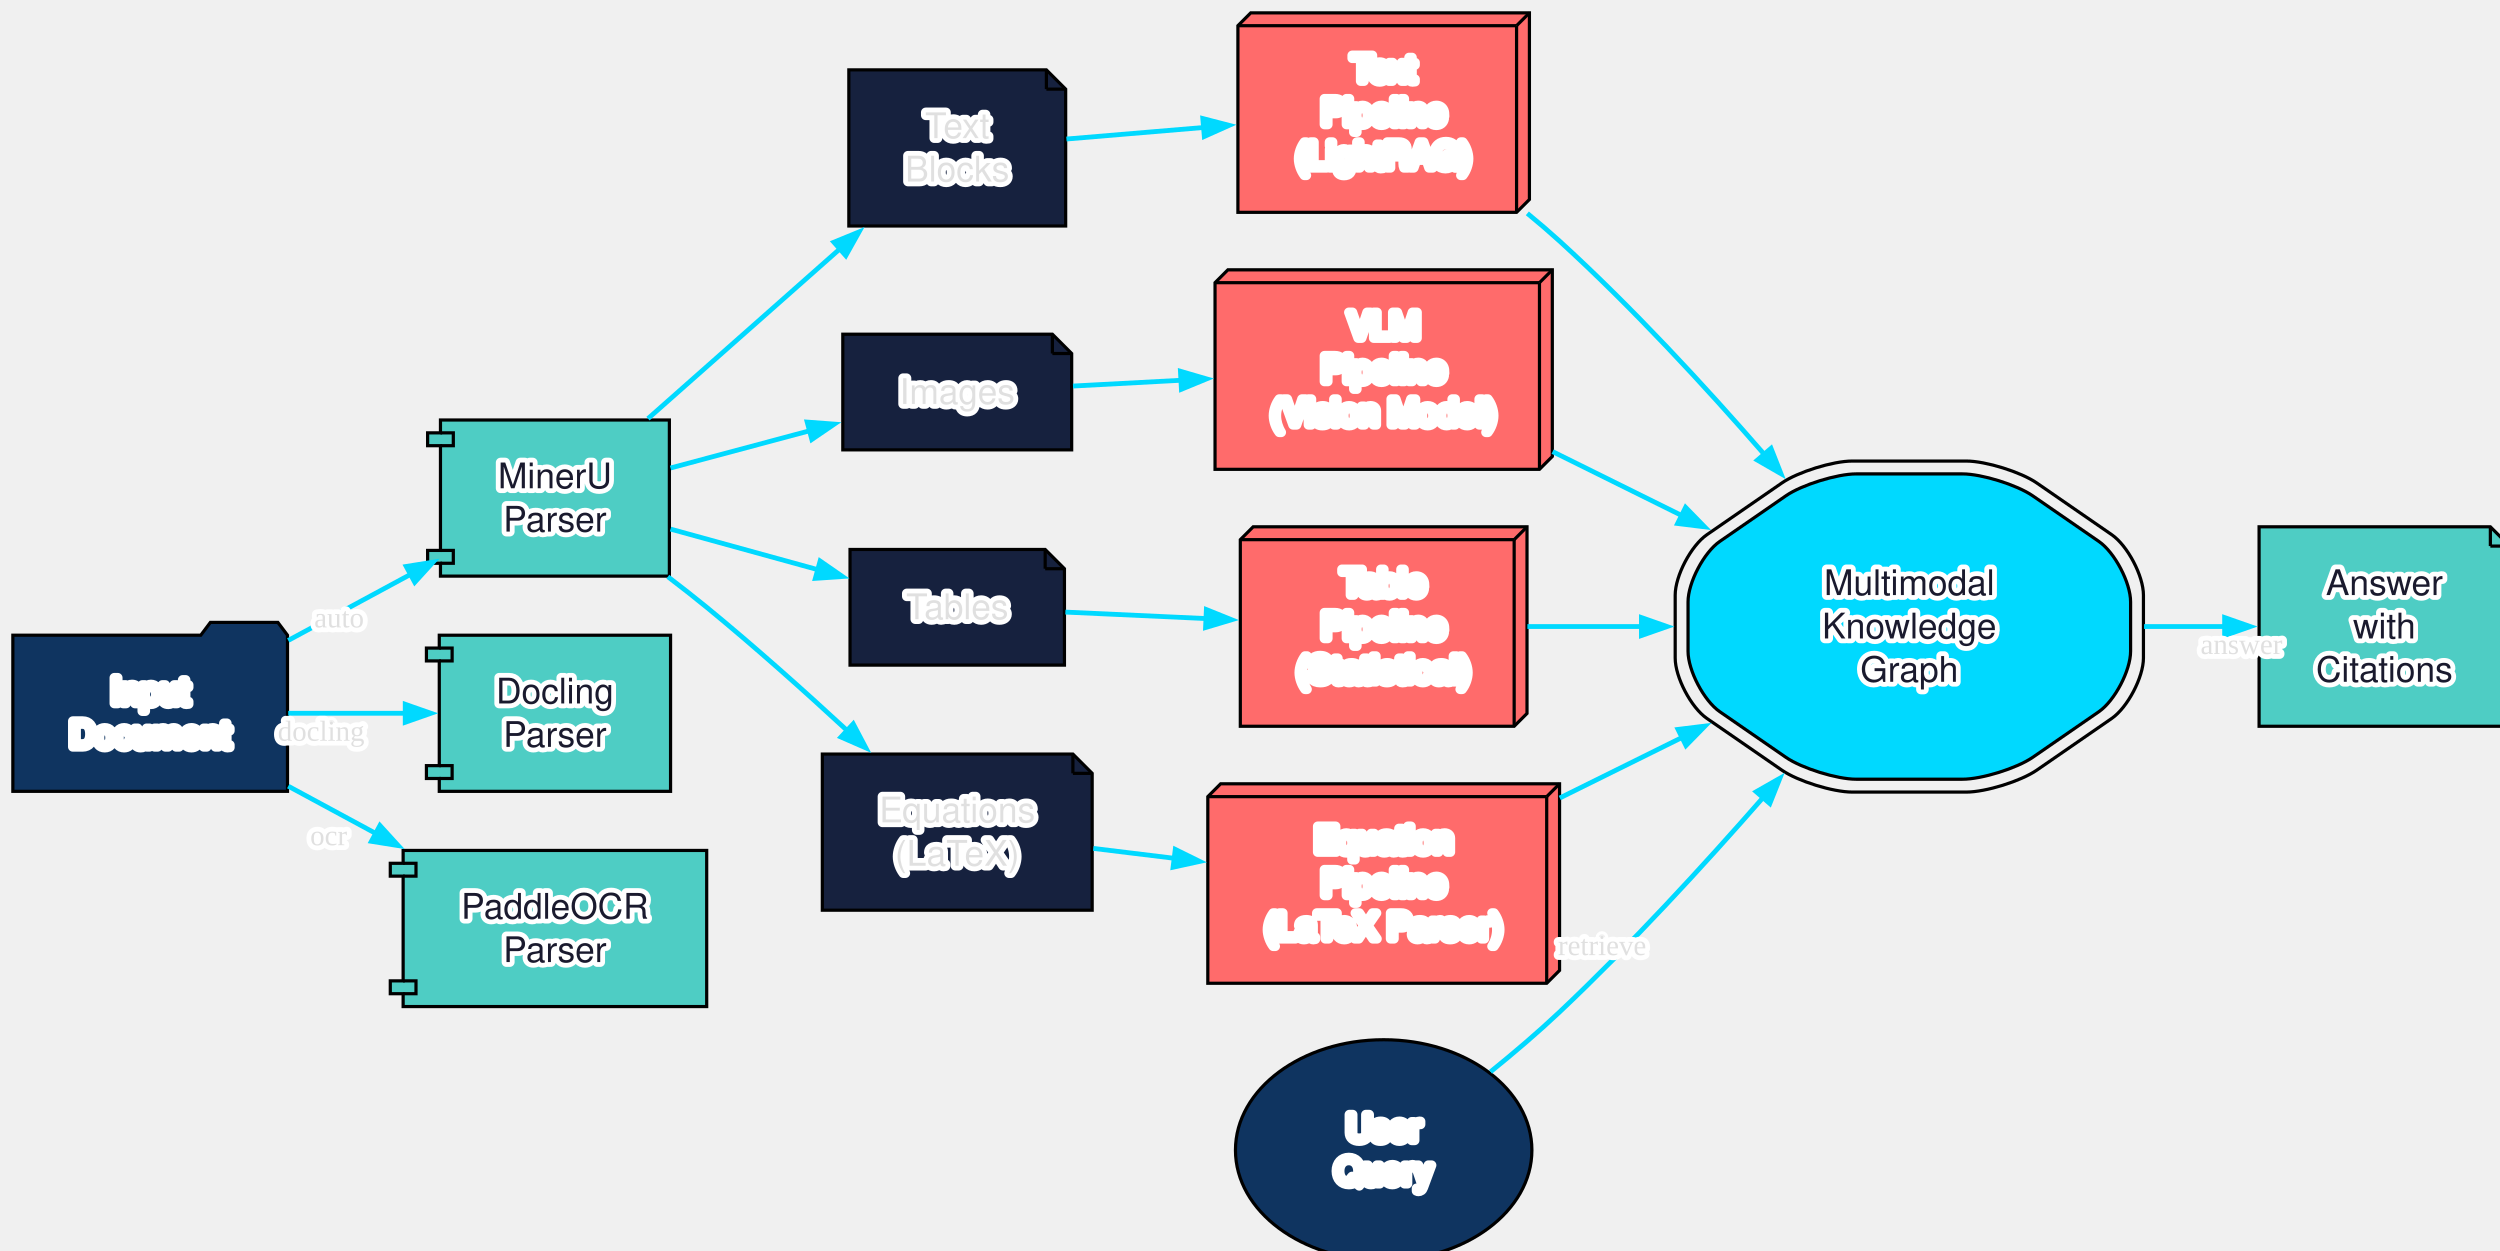
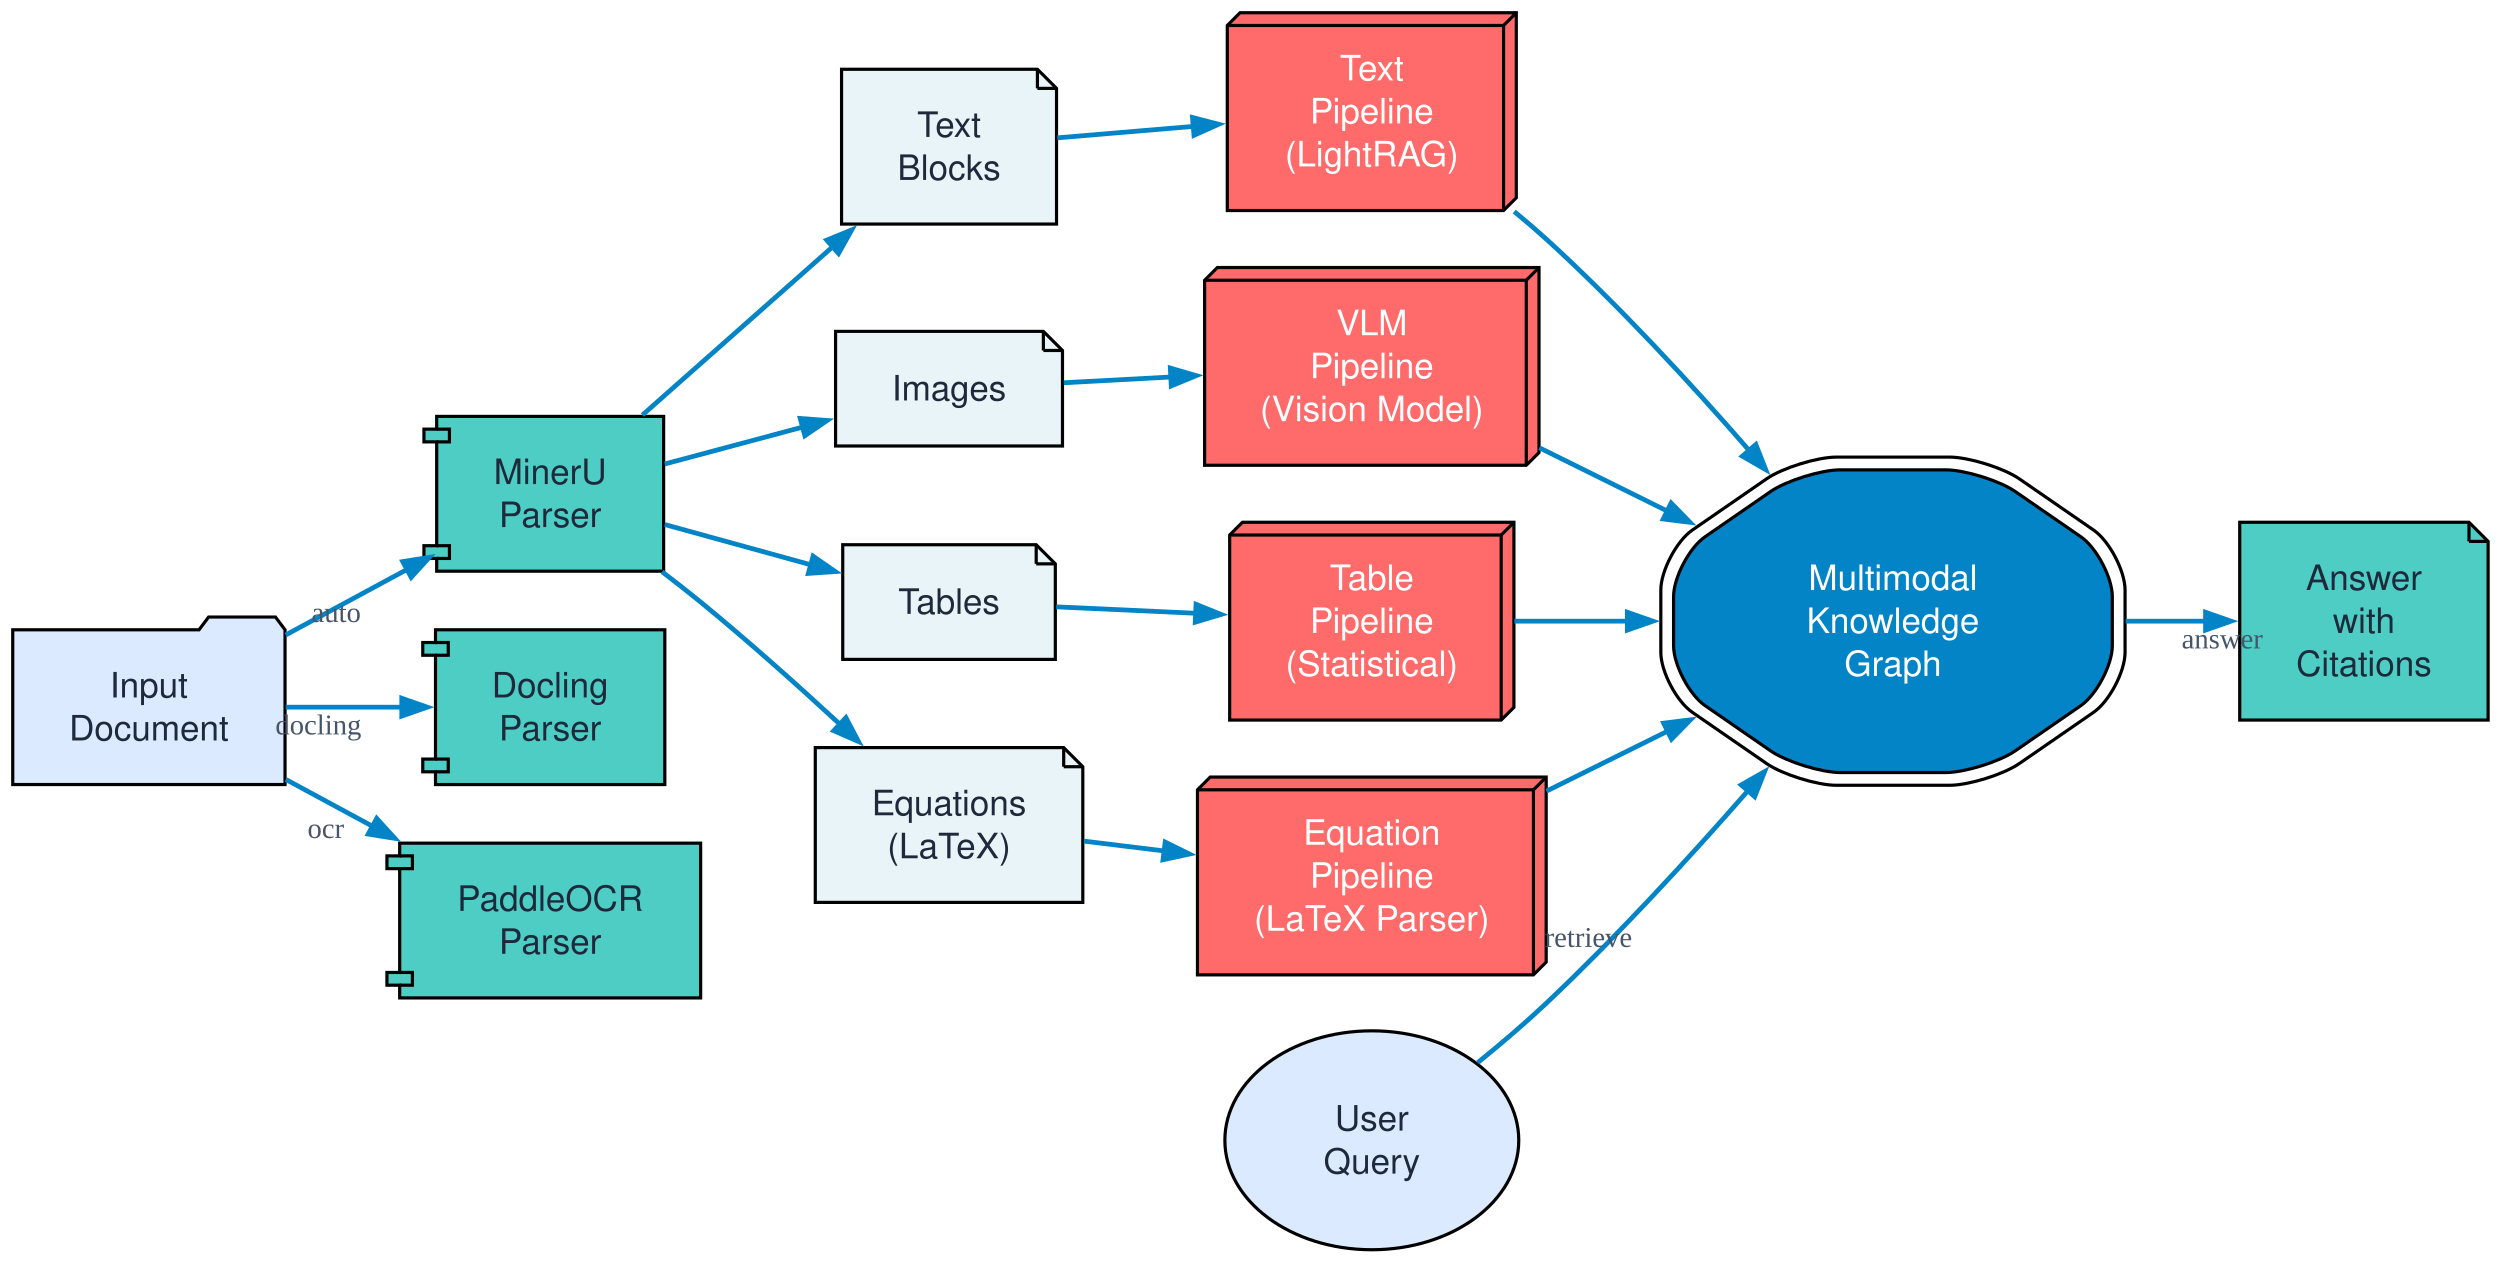
- <svg>
-   <style>
-   text { paint-order: stroke fill; stroke: #ffffff; stroke-width: 3px; stroke-linejoin: round; }
- </style>width="785pt" height="396pt"
- 
-  viewBox="0.00 0.00 785.00 396.00" xmlns="http://www.w3.org/2000/svg" xmlns:xlink="http://www.w3.org/1999/xlink"&gt;
- 
- <g id="graph0" class="graph" transform="scale(1 1) rotate(0) translate(4 392.42)">
+ <svg xmlns="http://www.w3.org/2000/svg" width="785pt" height="396pt" viewBox="0.00 0.00 785.00 396.00">
+   <g id="graph0" class="graph" transform="scale(1 1) rotate(0) translate(4 392.42)">
+     <polygon fill="#ffffff" stroke="none" points="-4,4 -4,-392.42 781.27,-392.42 781.27,4 -4,4" />
    <g id="node1" class="node">
-       <polygon fill="#0f3460" stroke="black" points="85.5,-194.67 82.5,-198.67 61.5,-198.67 58.5,-194.67 0,-194.67 0,-146.07 85.5,-146.07 85.5,-194.67" />
-       <text xml:space="preserve" text-anchor="middle" x="42.75" y="-173.42" font-family="Helvetica,sans-Serif" font-size="11.00" fill="#ffffff">Input</text>
-       <text xml:space="preserve" text-anchor="middle" x="42.75" y="-159.92" font-family="Helvetica,sans-Serif" font-size="11.00" fill="#ffffff">Document</text>
+       <polygon fill="#dbeafe" stroke="black" points="85.5,-194.67 82.5,-198.67 61.5,-198.67 58.5,-194.67 0,-194.67 0,-146.07 85.5,-146.07 85.5,-194.67" />
+       <text xml:space="preserve" text-anchor="middle" x="42.75" y="-173.42" font-family="Helvetica,sans-Serif" font-size="11.00" fill="#1e293b">Input</text>
+       <text xml:space="preserve" text-anchor="middle" x="42.75" y="-159.92" font-family="Helvetica,sans-Serif" font-size="11.00" fill="#1e293b">Document</text>
    </g>
    <g id="node2" class="node">
      <polygon fill="#4ecdc4" stroke="black" points="204.38,-261.67 133.12,-261.67 133.12,-257.67 129.12,-257.67 129.12,-253.67 133.12,-253.67 133.12,-221.07 129.12,-221.07 129.12,-217.07 133.12,-217.07 133.12,-213.07 204.38,-213.07 204.38,-261.67" />
      <polyline fill="none" stroke="black" points="133.12,-257.67 137.12,-257.67 137.12,-253.67 133.12,-253.67" />
      <polyline fill="none" stroke="black" points="133.12,-221.07 137.12,-221.07 137.12,-217.07 133.12,-217.07" />
-       <text xml:space="preserve" text-anchor="middle" x="168.75" y="-240.42" font-family="Helvetica,sans-Serif" font-size="11.00" fill="#1a1a2e">MinerU</text>
-       <text xml:space="preserve" text-anchor="middle" x="168.75" y="-226.92" font-family="Helvetica,sans-Serif" font-size="11.00" fill="#1a1a2e">Parser</text>
+       <text xml:space="preserve" text-anchor="middle" x="168.75" y="-240.42" font-family="Helvetica,sans-Serif" font-size="11.00" fill="#1e293b">MinerU</text>
+       <text xml:space="preserve" text-anchor="middle" x="168.75" y="-226.92" font-family="Helvetica,sans-Serif" font-size="11.00" fill="#1e293b">Parser</text>
    </g>
    <g id="edge1" class="edge">
-       <path fill="none" stroke="#00d9ff" stroke-width="1.5" d="M85.73,-193.05C98.06,-199.71 111.56,-207.01 124,-213.72" />
-       <polygon fill="#00d9ff" stroke="#00d9ff" stroke-width="1.5" points="122.46,-216.08 130.83,-217.42 125.12,-211.15 122.46,-216.08" />
-       <text xml:space="preserve" text-anchor="middle" x="101.57" y="-197.11" font-family="Times New Roman,serif" font-size="9.00" fill="#e0e0e0">auto</text>
+       <path fill="none" stroke="#0284c7" stroke-width="1.5" d="M85.73,-193.05C98.06,-199.71 111.56,-207.01 124,-213.72" />
+       <polygon fill="#0284c7" stroke="#0284c7" stroke-width="1.5" points="122.46,-216.08 130.83,-217.42 125.12,-211.15 122.46,-216.08" />
+       <text xml:space="preserve" text-anchor="middle" x="101.57" y="-197.11" font-family="Times New Roman,serif" font-size="9.00" fill="#475569">auto</text>
    </g>
    <g id="node3" class="node">
      <polygon fill="#4ecdc4" stroke="black" points="204.75,-194.67 132.75,-194.67 132.75,-190.67 128.75,-190.67 128.75,-186.67 132.75,-186.67 132.75,-154.07 128.75,-154.07 128.75,-150.07 132.75,-150.07 132.75,-146.07 204.75,-146.07 204.75,-194.67" />
      <polyline fill="none" stroke="black" points="132.75,-190.67 136.75,-190.67 136.75,-186.67 132.75,-186.67" />
      <polyline fill="none" stroke="black" points="132.75,-154.07 136.75,-154.07 136.75,-150.07 132.75,-150.07" />
-       <text xml:space="preserve" text-anchor="middle" x="168.75" y="-173.42" font-family="Helvetica,sans-Serif" font-size="11.00" fill="#1a1a2e">Docling</text>
-       <text xml:space="preserve" text-anchor="middle" x="168.75" y="-159.92" font-family="Helvetica,sans-Serif" font-size="11.00" fill="#1a1a2e">Parser</text>
+       <text xml:space="preserve" text-anchor="middle" x="168.75" y="-173.42" font-family="Helvetica,sans-Serif" font-size="11.00" fill="#1e293b">Docling</text>
+       <text xml:space="preserve" text-anchor="middle" x="168.75" y="-159.92" font-family="Helvetica,sans-Serif" font-size="11.00" fill="#1e293b">Parser</text>
    </g>
    <g id="edge2" class="edge">
-       <path fill="none" stroke="#00d9ff" stroke-width="1.5" d="M85.73,-170.37C97.47,-170.37 110.28,-170.37 122.21,-170.37" />
-       <polygon fill="#00d9ff" stroke="#00d9ff" stroke-width="1.5" points="122.15,-173.17 130.15,-170.37 122.15,-167.57 122.15,-173.17" />
-       <text xml:space="preserve" text-anchor="middle" x="95.97" y="-161.82" font-family="Times New Roman,serif" font-size="9.00" fill="#e0e0e0">docling</text>
+       <path fill="none" stroke="#0284c7" stroke-width="1.5" d="M85.73,-170.37C97.47,-170.37 110.28,-170.37 122.21,-170.37" />
+       <polygon fill="#0284c7" stroke="#0284c7" stroke-width="1.5" points="122.15,-173.17 130.15,-170.37 122.15,-167.57 122.15,-173.17" />
+       <text xml:space="preserve" text-anchor="middle" x="95.97" y="-161.82" font-family="Times New Roman,serif" font-size="9.00" fill="#475569">docling</text>
    </g>
    <g id="node4" class="node">
      <polygon fill="#4ecdc4" stroke="black" points="216,-127.67 121.5,-127.67 121.5,-123.67 117.5,-123.67 117.5,-119.67 121.5,-119.67 121.5,-87.07 117.5,-87.07 117.5,-83.07 121.5,-83.07 121.5,-79.07 216,-79.07 216,-127.67" />
      <polyline fill="none" stroke="black" points="121.5,-123.67 125.5,-123.67 125.5,-119.67 121.5,-119.67" />
      <polyline fill="none" stroke="black" points="121.5,-87.07 125.5,-87.07 125.5,-83.07 121.5,-83.07" />
-       <text xml:space="preserve" text-anchor="middle" x="168.75" y="-106.42" font-family="Helvetica,sans-Serif" font-size="11.00" fill="#1a1a2e">PaddleOCR</text>
-       <text xml:space="preserve" text-anchor="middle" x="168.75" y="-92.92" font-family="Helvetica,sans-Serif" font-size="11.00" fill="#1a1a2e">Parser</text>
+       <text xml:space="preserve" text-anchor="middle" x="168.75" y="-106.42" font-family="Helvetica,sans-Serif" font-size="11.00" fill="#1e293b">PaddleOCR</text>
+       <text xml:space="preserve" text-anchor="middle" x="168.75" y="-92.92" font-family="Helvetica,sans-Serif" font-size="11.00" fill="#1e293b">Parser</text>
    </g>
    <g id="edge3" class="edge">
-       <path fill="none" stroke="#00d9ff" stroke-width="1.5" d="M85.73,-147.68C94.48,-142.96 103.82,-137.91 112.95,-132.97" />
-       <polygon fill="#00d9ff" stroke="#00d9ff" stroke-width="1.5" points="114.28,-135.44 119.99,-129.17 111.62,-130.51 114.28,-135.44" />
-       <text xml:space="preserve" text-anchor="middle" x="98.3" y="-129.3" font-family="Times New Roman,serif" font-size="9.00" fill="#e0e0e0">ocr</text>
+       <path fill="none" stroke="#0284c7" stroke-width="1.5" d="M85.73,-147.68C94.48,-142.96 103.82,-137.91 112.95,-132.97" />
+       <polygon fill="#0284c7" stroke="#0284c7" stroke-width="1.5" points="114.28,-135.44 119.99,-129.17 111.62,-130.51 114.28,-135.44" />
+       <text xml:space="preserve" text-anchor="middle" x="98.3" y="-129.3" font-family="Times New Roman,serif" font-size="9.00" fill="#475569">ocr</text>
    </g>
    <g id="node5" class="node">
-       <polygon fill="#16213e" stroke="black" points="321.75,-370.67 260.25,-370.67 260.25,-322.07 327.75,-322.07 327.75,-364.67 321.75,-370.67" />
+       <polygon fill="#e8f4f8" stroke="black" points="321.75,-370.67 260.25,-370.67 260.25,-322.07 327.75,-322.07 327.75,-364.67 321.75,-370.67" />
      <polyline fill="none" stroke="black" points="321.75,-370.67 321.75,-364.67" />
      <polyline fill="none" stroke="black" points="327.75,-364.67 321.75,-364.67" />
-       <text xml:space="preserve" text-anchor="middle" x="294" y="-349.42" font-family="Helvetica,sans-Serif" font-size="11.00" fill="#e0e0e0">Text</text>
-       <text xml:space="preserve" text-anchor="middle" x="294" y="-335.92" font-family="Helvetica,sans-Serif" font-size="11.00" fill="#e0e0e0">Blocks</text>
+       <text xml:space="preserve" text-anchor="middle" x="294" y="-349.42" font-family="Helvetica,sans-Serif" font-size="11.00" fill="#1e293b">Text</text>
+       <text xml:space="preserve" text-anchor="middle" x="294" y="-335.92" font-family="Helvetica,sans-Serif" font-size="11.00" fill="#1e293b">Blocks</text>
    </g>
    <g id="edge4" class="edge">
-       <path fill="none" stroke="#00d9ff" stroke-width="1.5" d="M197.72,-262.1C215.45,-277.78 238.53,-298.2 257.54,-315.01" />
-       <polygon fill="#00d9ff" stroke="#00d9ff" stroke-width="1.5" points="255.6,-317.02 263.44,-320.23 259.3,-312.83 255.6,-317.02" />
+       <path fill="none" stroke="#0284c7" stroke-width="1.5" d="M197.72,-262.1C215.45,-277.78 238.53,-298.2 257.54,-315.01" />
+       <polygon fill="#0284c7" stroke="#0284c7" stroke-width="1.5" points="255.6,-317.02 263.44,-320.23 259.3,-312.83 255.6,-317.02" />
    </g>
    <g id="node6" class="node">
-       <polygon fill="#16213e" stroke="black" points="323.62,-288.37 258.37,-288.37 258.37,-252.37 329.62,-252.37 329.62,-282.37 323.62,-288.37" />
+       <polygon fill="#e8f4f8" stroke="black" points="323.62,-288.37 258.37,-288.37 258.37,-252.37 329.62,-252.37 329.62,-282.37 323.62,-288.37" />
      <polyline fill="none" stroke="black" points="323.62,-288.37 323.62,-282.37" />
      <polyline fill="none" stroke="black" points="329.62,-282.37 323.62,-282.37" />
-       <text xml:space="preserve" text-anchor="middle" x="294" y="-266.67" font-family="Helvetica,sans-Serif" font-size="11.00" fill="#e0e0e0">Images</text>
+       <text xml:space="preserve" text-anchor="middle" x="294" y="-266.67" font-family="Helvetica,sans-Serif" font-size="11.00" fill="#1e293b">Images</text>
    </g>
    <g id="edge5" class="edge">
-       <path fill="none" stroke="#00d9ff" stroke-width="1.5" d="M204.74,-246.73C218.27,-250.36 233.92,-254.55 248.25,-258.38" />
-       <polygon fill="#00d9ff" stroke="#00d9ff" stroke-width="1.5" points="247.28,-261.02 255.73,-260.39 248.73,-255.61 247.28,-261.02" />
+       <path fill="none" stroke="#0284c7" stroke-width="1.5" d="M204.74,-246.73C218.27,-250.36 233.92,-254.55 248.25,-258.38" />
+       <polygon fill="#0284c7" stroke="#0284c7" stroke-width="1.5" points="247.28,-261.02 255.73,-260.39 248.73,-255.61 247.28,-261.02" />
    </g>
    <g id="node7" class="node">
-       <polygon fill="#16213e" stroke="black" points="321.37,-221.37 260.62,-221.37 260.62,-185.37 327.37,-185.37 327.37,-215.37 321.37,-221.37" />
+       <polygon fill="#e8f4f8" stroke="black" points="321.37,-221.37 260.62,-221.37 260.62,-185.37 327.37,-185.37 327.37,-215.37 321.37,-221.37" />
      <polyline fill="none" stroke="black" points="321.37,-221.37 321.37,-215.37" />
      <polyline fill="none" stroke="black" points="327.37,-215.37 321.37,-215.37" />
-       <text xml:space="preserve" text-anchor="middle" x="294" y="-199.67" font-family="Helvetica,sans-Serif" font-size="11.00" fill="#e0e0e0">Tables</text>
+       <text xml:space="preserve" text-anchor="middle" x="294" y="-199.67" font-family="Helvetica,sans-Serif" font-size="11.00" fill="#1e293b">Tables</text>
    </g>
    <g id="edge6" class="edge">
-       <path fill="none" stroke="#00d9ff" stroke-width="1.5" d="M204.74,-227.71C219.1,-223.75 235.85,-219.13 250.88,-214.99" />
-       <polygon fill="#00d9ff" stroke="#00d9ff" stroke-width="1.5" points="251.31,-217.77 258.27,-212.95 249.82,-212.37 251.31,-217.77" />
+       <path fill="none" stroke="#0284c7" stroke-width="1.5" d="M204.74,-227.71C219.1,-223.75 235.85,-219.13 250.88,-214.99" />
+       <polygon fill="#0284c7" stroke="#0284c7" stroke-width="1.5" points="251.31,-217.77 258.27,-212.95 249.82,-212.37 251.31,-217.77" />
    </g>
    <g id="node8" class="node">
-       <polygon fill="#16213e" stroke="black" points="330,-157.67 252,-157.67 252,-109.07 336,-109.07 336,-151.67 330,-157.67" />
+       <polygon fill="#e8f4f8" stroke="black" points="330,-157.67 252,-157.67 252,-109.07 336,-109.07 336,-151.67 330,-157.67" />
      <polyline fill="none" stroke="black" points="330,-157.67 330,-151.67" />
      <polyline fill="none" stroke="black" points="336,-151.67 330,-151.67" />
-       <text xml:space="preserve" text-anchor="middle" x="294" y="-136.42" font-family="Helvetica,sans-Serif" font-size="11.00" fill="#e0e0e0">Equations</text>
-       <text xml:space="preserve" text-anchor="middle" x="294" y="-122.92" font-family="Helvetica,sans-Serif" font-size="11.00" fill="#e0e0e0">(LaTeX)</text>
+       <text xml:space="preserve" text-anchor="middle" x="294" y="-136.42" font-family="Helvetica,sans-Serif" font-size="11.00" fill="#1e293b">Equations</text>
+       <text xml:space="preserve" text-anchor="middle" x="294" y="-122.92" font-family="Helvetica,sans-Serif" font-size="11.00" fill="#1e293b">(LaTeX)</text>
    </g>
    <g id="edge7" class="edge">
-       <path fill="none" stroke="#00d9ff" stroke-width="1.5" d="M203.91,-212.88C208.03,-209.74 212.14,-206.52 216,-203.37 230.86,-191.2 246.66,-177.07 260.05,-164.7" />
-       <polygon fill="#00d9ff" stroke="#00d9ff" stroke-width="1.5" points="261.61,-167.08 265.56,-159.58 257.8,-162.97 261.61,-167.08" />
+       <path fill="none" stroke="#0284c7" stroke-width="1.5" d="M203.91,-212.88C208.03,-209.74 212.14,-206.52 216,-203.37 230.86,-191.2 246.66,-177.07 260.05,-164.7" />
+       <polygon fill="#0284c7" stroke="#0284c7" stroke-width="1.5" points="261.61,-167.08 265.56,-159.58 257.8,-162.97 261.61,-167.08" />
    </g>
    <g id="node9" class="node">
      <polygon fill="#ff6b6b" stroke="black" points="472.12,-388.42 385.37,-388.42 381.37,-384.42 381.37,-326.32 468.12,-326.32 472.12,-330.32 472.12,-388.42" />
      <polyline fill="none" stroke="black" points="468.12,-384.42 381.37,-384.42" />
      <polyline fill="none" stroke="black" points="468.12,-384.42 468.12,-326.32" />
      <polyline fill="none" stroke="black" points="468.12,-384.42 472.12,-388.42" />
      <text xml:space="preserve" text-anchor="middle" x="426.75" y="-367.17" font-family="Helvetica,sans-Serif" font-size="11.00" fill="#ffffff">Text</text>
      <text xml:space="preserve" text-anchor="middle" x="426.75" y="-353.67" font-family="Helvetica,sans-Serif" font-size="11.00" fill="#ffffff">Pipeline</text>
      <text xml:space="preserve" text-anchor="middle" x="426.75" y="-340.17" font-family="Helvetica,sans-Serif" font-size="11.00" fill="#ffffff">(LightRAG)</text>
    </g>
    <g id="edge8" class="edge">
-       <path fill="none" stroke="#00d9ff" stroke-width="1.5" d="M327.99,-349.14C341.02,-350.24 356.35,-351.53 370.96,-352.76" />
-       <polygon fill="#00d9ff" stroke="#00d9ff" stroke-width="1.5" points="370.44,-355.52 378.65,-353.4 370.91,-349.94 370.44,-355.52" />
+       <path fill="none" stroke="#0284c7" stroke-width="1.5" d="M327.99,-349.14C341.02,-350.24 356.35,-351.53 370.96,-352.76" />
+       <polygon fill="#0284c7" stroke="#0284c7" stroke-width="1.5" points="370.44,-355.52 378.65,-353.4 370.91,-349.94 370.44,-355.52" />
    </g>
    <g id="node10" class="node">
      <polygon fill="#ff6b6b" stroke="black" points="479.25,-308.42 378.25,-308.42 374.25,-304.42 374.25,-246.32 475.25,-246.32 479.25,-250.32 479.25,-308.42" />
      <polyline fill="none" stroke="black" points="475.25,-304.42 374.25,-304.42" />
      <polyline fill="none" stroke="black" points="475.25,-304.42 475.25,-246.32" />
      <polyline fill="none" stroke="black" points="475.25,-304.42 479.25,-308.42" />
      <text xml:space="preserve" text-anchor="middle" x="426.75" y="-287.17" font-family="Helvetica,sans-Serif" font-size="11.00" fill="#ffffff">VLM</text>
      <text xml:space="preserve" text-anchor="middle" x="426.75" y="-273.67" font-family="Helvetica,sans-Serif" font-size="11.00" fill="#ffffff">Pipeline</text>
      <text xml:space="preserve" text-anchor="middle" x="426.75" y="-260.17" font-family="Helvetica,sans-Serif" font-size="11.00" fill="#ffffff">(Vision Model)</text>
    </g>
    <g id="edge9" class="edge">
-       <path fill="none" stroke="#00d9ff" stroke-width="1.5" d="M330.04,-272.24C340.45,-272.8 352.19,-273.43 363.78,-274.05" />
-       <polygon fill="#00d9ff" stroke="#00d9ff" stroke-width="1.5" points="363.48,-276.84 371.62,-274.47 363.78,-271.24 363.48,-276.84" />
+       <path fill="none" stroke="#0284c7" stroke-width="1.5" d="M330.04,-272.24C340.45,-272.8 352.19,-273.43 363.78,-274.05" />
+       <polygon fill="#0284c7" stroke="#0284c7" stroke-width="1.5" points="363.48,-276.84 371.62,-274.47 363.78,-271.24 363.48,-276.84" />
    </g>
    <g id="node11" class="node">
      <polygon fill="#ff6b6b" stroke="black" points="471.37,-228.42 386.12,-228.42 382.12,-224.42 382.12,-166.32 467.37,-166.32 471.37,-170.32 471.37,-228.42" />
      <polyline fill="none" stroke="black" points="467.37,-224.42 382.12,-224.42" />
      <polyline fill="none" stroke="black" points="467.37,-224.42 467.37,-166.32" />
      <polyline fill="none" stroke="black" points="467.37,-224.42 471.37,-228.42" />
      <text xml:space="preserve" text-anchor="middle" x="426.75" y="-207.17" font-family="Helvetica,sans-Serif" font-size="11.00" fill="#ffffff">Table</text>
      <text xml:space="preserve" text-anchor="middle" x="426.75" y="-193.67" font-family="Helvetica,sans-Serif" font-size="11.00" fill="#ffffff">Pipeline</text>
      <text xml:space="preserve" text-anchor="middle" x="426.75" y="-180.17" font-family="Helvetica,sans-Serif" font-size="11.00" fill="#ffffff">(Statistical)</text>
    </g>
    <g id="edge10" class="edge">
-       <path fill="none" stroke="#00d9ff" stroke-width="1.5" d="M327.66,-201.87C340.93,-201.26 356.63,-200.54 371.53,-199.85" />
-       <polygon fill="#00d9ff" stroke="#00d9ff" stroke-width="1.5" points="371.55,-202.66 379.42,-199.49 371.3,-197.06 371.55,-202.66" />
+       <path fill="none" stroke="#0284c7" stroke-width="1.5" d="M327.66,-201.87C340.93,-201.26 356.63,-200.54 371.53,-199.85" />
+       <polygon fill="#0284c7" stroke="#0284c7" stroke-width="1.5" points="371.55,-202.66 379.42,-199.49 371.3,-197.06 371.55,-202.66" />
    </g>
    <g id="node12" class="node">
      <polygon fill="#ff6b6b" stroke="black" points="481.5,-148.42 376,-148.42 372,-144.42 372,-86.32 477.5,-86.32 481.5,-90.32 481.5,-148.42" />
      <polyline fill="none" stroke="black" points="477.5,-144.42 372,-144.42" />
      <polyline fill="none" stroke="black" points="477.5,-144.42 477.5,-86.32" />
      <polyline fill="none" stroke="black" points="477.5,-144.42 481.5,-148.42" />
      <text xml:space="preserve" text-anchor="middle" x="426.75" y="-127.17" font-family="Helvetica,sans-Serif" font-size="11.00" fill="#ffffff">Equation</text>
      <text xml:space="preserve" text-anchor="middle" x="426.75" y="-113.67" font-family="Helvetica,sans-Serif" font-size="11.00" fill="#ffffff">Pipeline</text>
      <text xml:space="preserve" text-anchor="middle" x="426.75" y="-100.17" font-family="Helvetica,sans-Serif" font-size="11.00" fill="#ffffff">(LaTeX Parser)</text>
    </g>
    <g id="edge11" class="edge">
-       <path fill="none" stroke="#00d9ff" stroke-width="1.5" d="M336.37,-128.3C344.44,-127.32 353.07,-126.26 361.67,-125.21" />
-       <polygon fill="#00d9ff" stroke="#00d9ff" stroke-width="1.5" points="361.87,-128 369.47,-124.25 361.19,-122.45 361.87,-128" />
+       <path fill="none" stroke="#0284c7" stroke-width="1.5" d="M336.37,-128.3C344.44,-127.32 353.07,-126.26 361.67,-125.21" />
+       <polygon fill="#0284c7" stroke="#0284c7" stroke-width="1.5" points="361.87,-128 369.47,-124.25 361.19,-122.45 361.87,-128" />
    </g>
    <g id="node13" class="node">
-       <path fill="#00d9ff" stroke="black" d="M659.27,-189.68C659.27,-189.68 659.27,-205.05 659.27,-205.05 659.27,-211.05 654.33,-220.46 649.39,-223.87 649.39,-223.87 628.79,-238.08 628.79,-238.08 623.85,-241.49 612.92,-244.89 606.92,-244.89 606.92,-244.89 573.85,-244.89 573.85,-244.89 567.85,-244.89 556.91,-241.49 551.97,-238.08 551.97,-238.08 531.38,-223.87 531.38,-223.87 526.44,-220.46 521.5,-211.05 521.5,-205.05 521.5,-205.05 521.5,-189.68 521.5,-189.68 521.5,-183.68 526.44,-174.27 531.38,-170.86 531.38,-170.86 551.97,-156.65 551.97,-156.65 556.91,-153.24 567.85,-149.84 573.85,-149.84 573.85,-149.84 606.92,-149.84 606.92,-149.84 612.92,-149.84 623.85,-153.24 628.79,-156.65 628.79,-156.65 649.39,-170.86 649.39,-170.86 654.33,-174.27 659.27,-183.68 659.27,-189.68" />
+       <path fill="#0284c7" stroke="black" d="M659.27,-189.68C659.27,-189.68 659.27,-205.05 659.27,-205.05 659.27,-211.05 654.33,-220.46 649.39,-223.87 649.39,-223.87 628.79,-238.08 628.79,-238.08 623.85,-241.49 612.92,-244.89 606.92,-244.89 606.92,-244.89 573.85,-244.89 573.85,-244.89 567.85,-244.89 556.91,-241.49 551.97,-238.08 551.97,-238.08 531.38,-223.87 531.38,-223.87 526.44,-220.46 521.5,-211.05 521.5,-205.05 521.5,-205.05 521.5,-189.68 521.5,-189.68 521.5,-183.68 526.44,-174.27 531.38,-170.86 531.38,-170.86 551.97,-156.65 551.97,-156.65 556.91,-153.24 567.85,-149.84 573.85,-149.84 573.85,-149.84 606.92,-149.84 606.92,-149.84 612.92,-149.84 623.85,-153.24 628.79,-156.65 628.79,-156.65 649.39,-170.86 649.39,-170.86 654.33,-174.27 659.27,-183.68 659.27,-189.68" />
      <path fill="none" stroke="black" d="M663.27,-187.58C663.27,-187.58 663.27,-207.15 663.27,-207.15 663.27,-213.15 658.33,-222.56 653.39,-225.97 653.39,-225.97 630.04,-242.08 630.04,-242.08 625.1,-245.49 614.16,-248.89 608.16,-248.89 608.16,-248.89 572.6,-248.89 572.6,-248.89 566.6,-248.89 555.67,-245.49 550.73,-242.08 550.73,-242.08 527.38,-225.97 527.38,-225.97 522.44,-222.56 517.5,-213.15 517.5,-207.15 517.5,-207.15 517.5,-187.58 517.5,-187.58 517.5,-181.58 522.44,-172.17 527.38,-168.76 527.38,-168.76 550.73,-152.65 550.73,-152.65 555.67,-149.24 566.6,-145.84 572.6,-145.84 572.6,-145.84 608.16,-145.84 608.16,-145.84 614.16,-145.84 625.1,-149.24 630.04,-152.65 630.04,-152.65 653.39,-168.76 653.39,-168.76 658.33,-172.17 663.27,-181.58 663.27,-187.58" />
-       <text xml:space="preserve" text-anchor="middle" x="590.38" y="-207.17" font-family="Helvetica,sans-Serif" font-size="11.00" fill="#1a1a2e">Multimodal</text>
-       <text xml:space="preserve" text-anchor="middle" x="590.38" y="-193.67" font-family="Helvetica,sans-Serif" font-size="11.00" fill="#1a1a2e">Knowledge</text>
-       <text xml:space="preserve" text-anchor="middle" x="590.38" y="-180.17" font-family="Helvetica,sans-Serif" font-size="11.00" fill="#1a1a2e">Graph</text>
+       <text xml:space="preserve" text-anchor="middle" x="590.38" y="-207.17" font-family="Helvetica,sans-Serif" font-size="11.00" fill="#ffffff">Multimodal</text>
+       <text xml:space="preserve" text-anchor="middle" x="590.38" y="-193.67" font-family="Helvetica,sans-Serif" font-size="11.00" fill="#ffffff">Knowledge</text>
+       <text xml:space="preserve" text-anchor="middle" x="590.38" y="-180.17" font-family="Helvetica,sans-Serif" font-size="11.00" fill="#ffffff">Graph</text>
    </g>
    <g id="edge12" class="edge">
-       <path fill="none" stroke="#00d9ff" stroke-width="1.5" d="M471.47,-326C474.94,-323.16 478.32,-320.26 481.5,-317.37 503.91,-296.94 526.66,-272.33 545.45,-250.73" />
-       <polygon fill="#00d9ff" stroke="#00d9ff" stroke-width="1.5" points="547.33,-252.84 550.44,-244.95 543.09,-249.18 547.33,-252.84" />
+       <path fill="none" stroke="#0284c7" stroke-width="1.5" d="M471.47,-326C474.94,-323.16 478.32,-320.26 481.5,-317.37 503.91,-296.94 526.66,-272.33 545.45,-250.73" />
+       <polygon fill="#0284c7" stroke="#0284c7" stroke-width="1.5" points="547.33,-252.84 550.44,-244.95 543.09,-249.18 547.33,-252.84" />
    </g>
    <g id="edge13" class="edge">
-       <path fill="none" stroke="#00d9ff" stroke-width="1.5" d="M479.34,-251.83C492.22,-245.46 506.25,-238.51 519.84,-231.78" />
-       <polygon fill="#00d9ff" stroke="#00d9ff" stroke-width="1.5" points="520.74,-234.47 526.66,-228.41 518.25,-229.45 520.74,-234.47" />
+       <path fill="none" stroke="#0284c7" stroke-width="1.5" d="M479.34,-251.83C492.22,-245.46 506.25,-238.51 519.84,-231.78" />
+       <polygon fill="#0284c7" stroke="#0284c7" stroke-width="1.5" points="520.74,-234.47 526.66,-228.41 518.25,-229.45 520.74,-234.47" />
    </g>
    <g id="edge14" class="edge">
-       <path fill="none" stroke="#00d9ff" stroke-width="1.5" d="M471.49,-197.37C482.63,-197.37 494.97,-197.37 507.35,-197.37" />
-       <polygon fill="#00d9ff" stroke="#00d9ff" stroke-width="1.5" points="506.99,-200.17 514.99,-197.37 506.99,-194.57 506.99,-200.17" />
+       <path fill="none" stroke="#0284c7" stroke-width="1.5" d="M471.49,-197.37C482.63,-197.37 494.97,-197.37 507.35,-197.37" />
+       <polygon fill="#0284c7" stroke="#0284c7" stroke-width="1.5" points="506.99,-200.17 514.99,-197.37 506.99,-194.57 506.99,-200.17" />
    </g>
    <g id="edge15" class="edge">
-       <path fill="none" stroke="#00d9ff" stroke-width="1.5" d="M481.57,-144C493.76,-150.04 506.88,-156.53 519.63,-162.84" />
-       <polygon fill="#00d9ff" stroke="#00d9ff" stroke-width="1.5" points="518.38,-165.35 526.79,-166.39 520.86,-160.33 518.38,-165.35" />
+       <path fill="none" stroke="#0284c7" stroke-width="1.5" d="M481.57,-144C493.76,-150.04 506.88,-156.53 519.63,-162.84" />
+       <polygon fill="#0284c7" stroke="#0284c7" stroke-width="1.5" points="518.38,-165.35 526.79,-166.39 520.86,-160.33 518.38,-165.35" />
    </g>
    <g id="node15" class="node">
      <polygon fill="#4ecdc4" stroke="black" points="771.27,-228.42 699.27,-228.42 699.27,-166.32 777.27,-166.32 777.27,-222.42 771.27,-228.42" />
      <polyline fill="none" stroke="black" points="771.27,-228.42 771.27,-222.42" />
      <polyline fill="none" stroke="black" points="777.27,-222.42 771.27,-222.42" />
-       <text xml:space="preserve" text-anchor="middle" x="738.27" y="-207.17" font-family="Helvetica,sans-Serif" font-size="11.00" fill="#1a1a2e">Answer</text>
-       <text xml:space="preserve" text-anchor="middle" x="738.27" y="-193.67" font-family="Helvetica,sans-Serif" font-size="11.00" fill="#1a1a2e">with</text>
-       <text xml:space="preserve" text-anchor="middle" x="738.27" y="-180.17" font-family="Helvetica,sans-Serif" font-size="11.00" fill="#1a1a2e">Citations</text>
+       <text xml:space="preserve" text-anchor="middle" x="738.27" y="-207.17" font-family="Helvetica,sans-Serif" font-size="11.00" fill="#1e293b">Answer</text>
+       <text xml:space="preserve" text-anchor="middle" x="738.27" y="-193.67" font-family="Helvetica,sans-Serif" font-size="11.00" fill="#1e293b">with</text>
+       <text xml:space="preserve" text-anchor="middle" x="738.27" y="-180.17" font-family="Helvetica,sans-Serif" font-size="11.00" fill="#1e293b">Citations</text>
    </g>
    <g id="edge17" class="edge">
-       <path fill="none" stroke="#00d9ff" stroke-width="1.5" d="M663.47,-197.37C672.05,-197.37 680.65,-197.37 688.78,-197.37" />
-       <polygon fill="#00d9ff" stroke="#00d9ff" stroke-width="1.5" points="688.54,-200.17 696.54,-197.37 688.54,-194.57 688.54,-200.17" />
-       <text xml:space="preserve" text-anchor="middle" x="693.78" y="-188.82" font-family="Times New Roman,serif" font-size="9.00" fill="#e0e0e0">answer</text>
+       <path fill="none" stroke="#0284c7" stroke-width="1.5" d="M663.47,-197.37C672.05,-197.37 680.65,-197.37 688.78,-197.37" />
+       <polygon fill="#0284c7" stroke="#0284c7" stroke-width="1.5" points="688.54,-200.17 696.54,-197.37 688.54,-194.57 688.54,-200.17" />
+       <text xml:space="preserve" text-anchor="middle" x="693.78" y="-188.82" font-family="Times New Roman,serif" font-size="9.00" fill="#475569">answer</text>
    </g>
    <g id="node14" class="node">
-       <ellipse fill="#0f3460" stroke="black" cx="426.75" cy="-34.37" rx="46.14" ry="34.37" />
-       <text xml:space="preserve" text-anchor="middle" x="426.75" y="-37.42" font-family="Helvetica,sans-Serif" font-size="11.00" fill="#ffffff">User</text>
-       <text xml:space="preserve" text-anchor="middle" x="426.75" y="-23.92" font-family="Helvetica,sans-Serif" font-size="11.00" fill="#ffffff">Query</text>
+       <ellipse fill="#dbeafe" stroke="black" cx="426.75" cy="-34.37" rx="46.14" ry="34.37" />
+       <text xml:space="preserve" text-anchor="middle" x="426.75" y="-37.42" font-family="Helvetica,sans-Serif" font-size="11.00" fill="#1e293b">User</text>
+       <text xml:space="preserve" text-anchor="middle" x="426.75" y="-23.92" font-family="Helvetica,sans-Serif" font-size="11.00" fill="#1e293b">Query</text>
    </g>
    <g id="edge16" class="edge">
-       <path fill="none" stroke="#00d9ff" stroke-width="1.5" d="M460.02,-58.77C467.28,-64.64 474.81,-71.05 481.5,-77.37 503.55,-98.18 526.24,-122.85 545.09,-144.39" />
-       <polygon fill="#00d9ff" stroke="#00d9ff" stroke-width="1.5" points="542.73,-145.95 550.1,-150.15 546.96,-142.27 542.73,-145.95" />
-       <text xml:space="preserve" text-anchor="middle" x="494.75" y="-95.09" font-family="Times New Roman,serif" font-size="9.00" fill="#e0e0e0">retrieve</text>
+       <path fill="none" stroke="#0284c7" stroke-width="1.5" d="M460.02,-58.77C467.28,-64.64 474.81,-71.05 481.5,-77.37 503.55,-98.18 526.24,-122.85 545.09,-144.39" />
+       <polygon fill="#0284c7" stroke="#0284c7" stroke-width="1.5" points="542.73,-145.95 550.1,-150.15 546.96,-142.27 542.73,-145.95" />
+       <text xml:space="preserve" text-anchor="middle" x="494.75" y="-95.09" font-family="Times New Roman,serif" font-size="9.00" fill="#475569">retrieve</text>
    </g>
  </g>
</svg>
